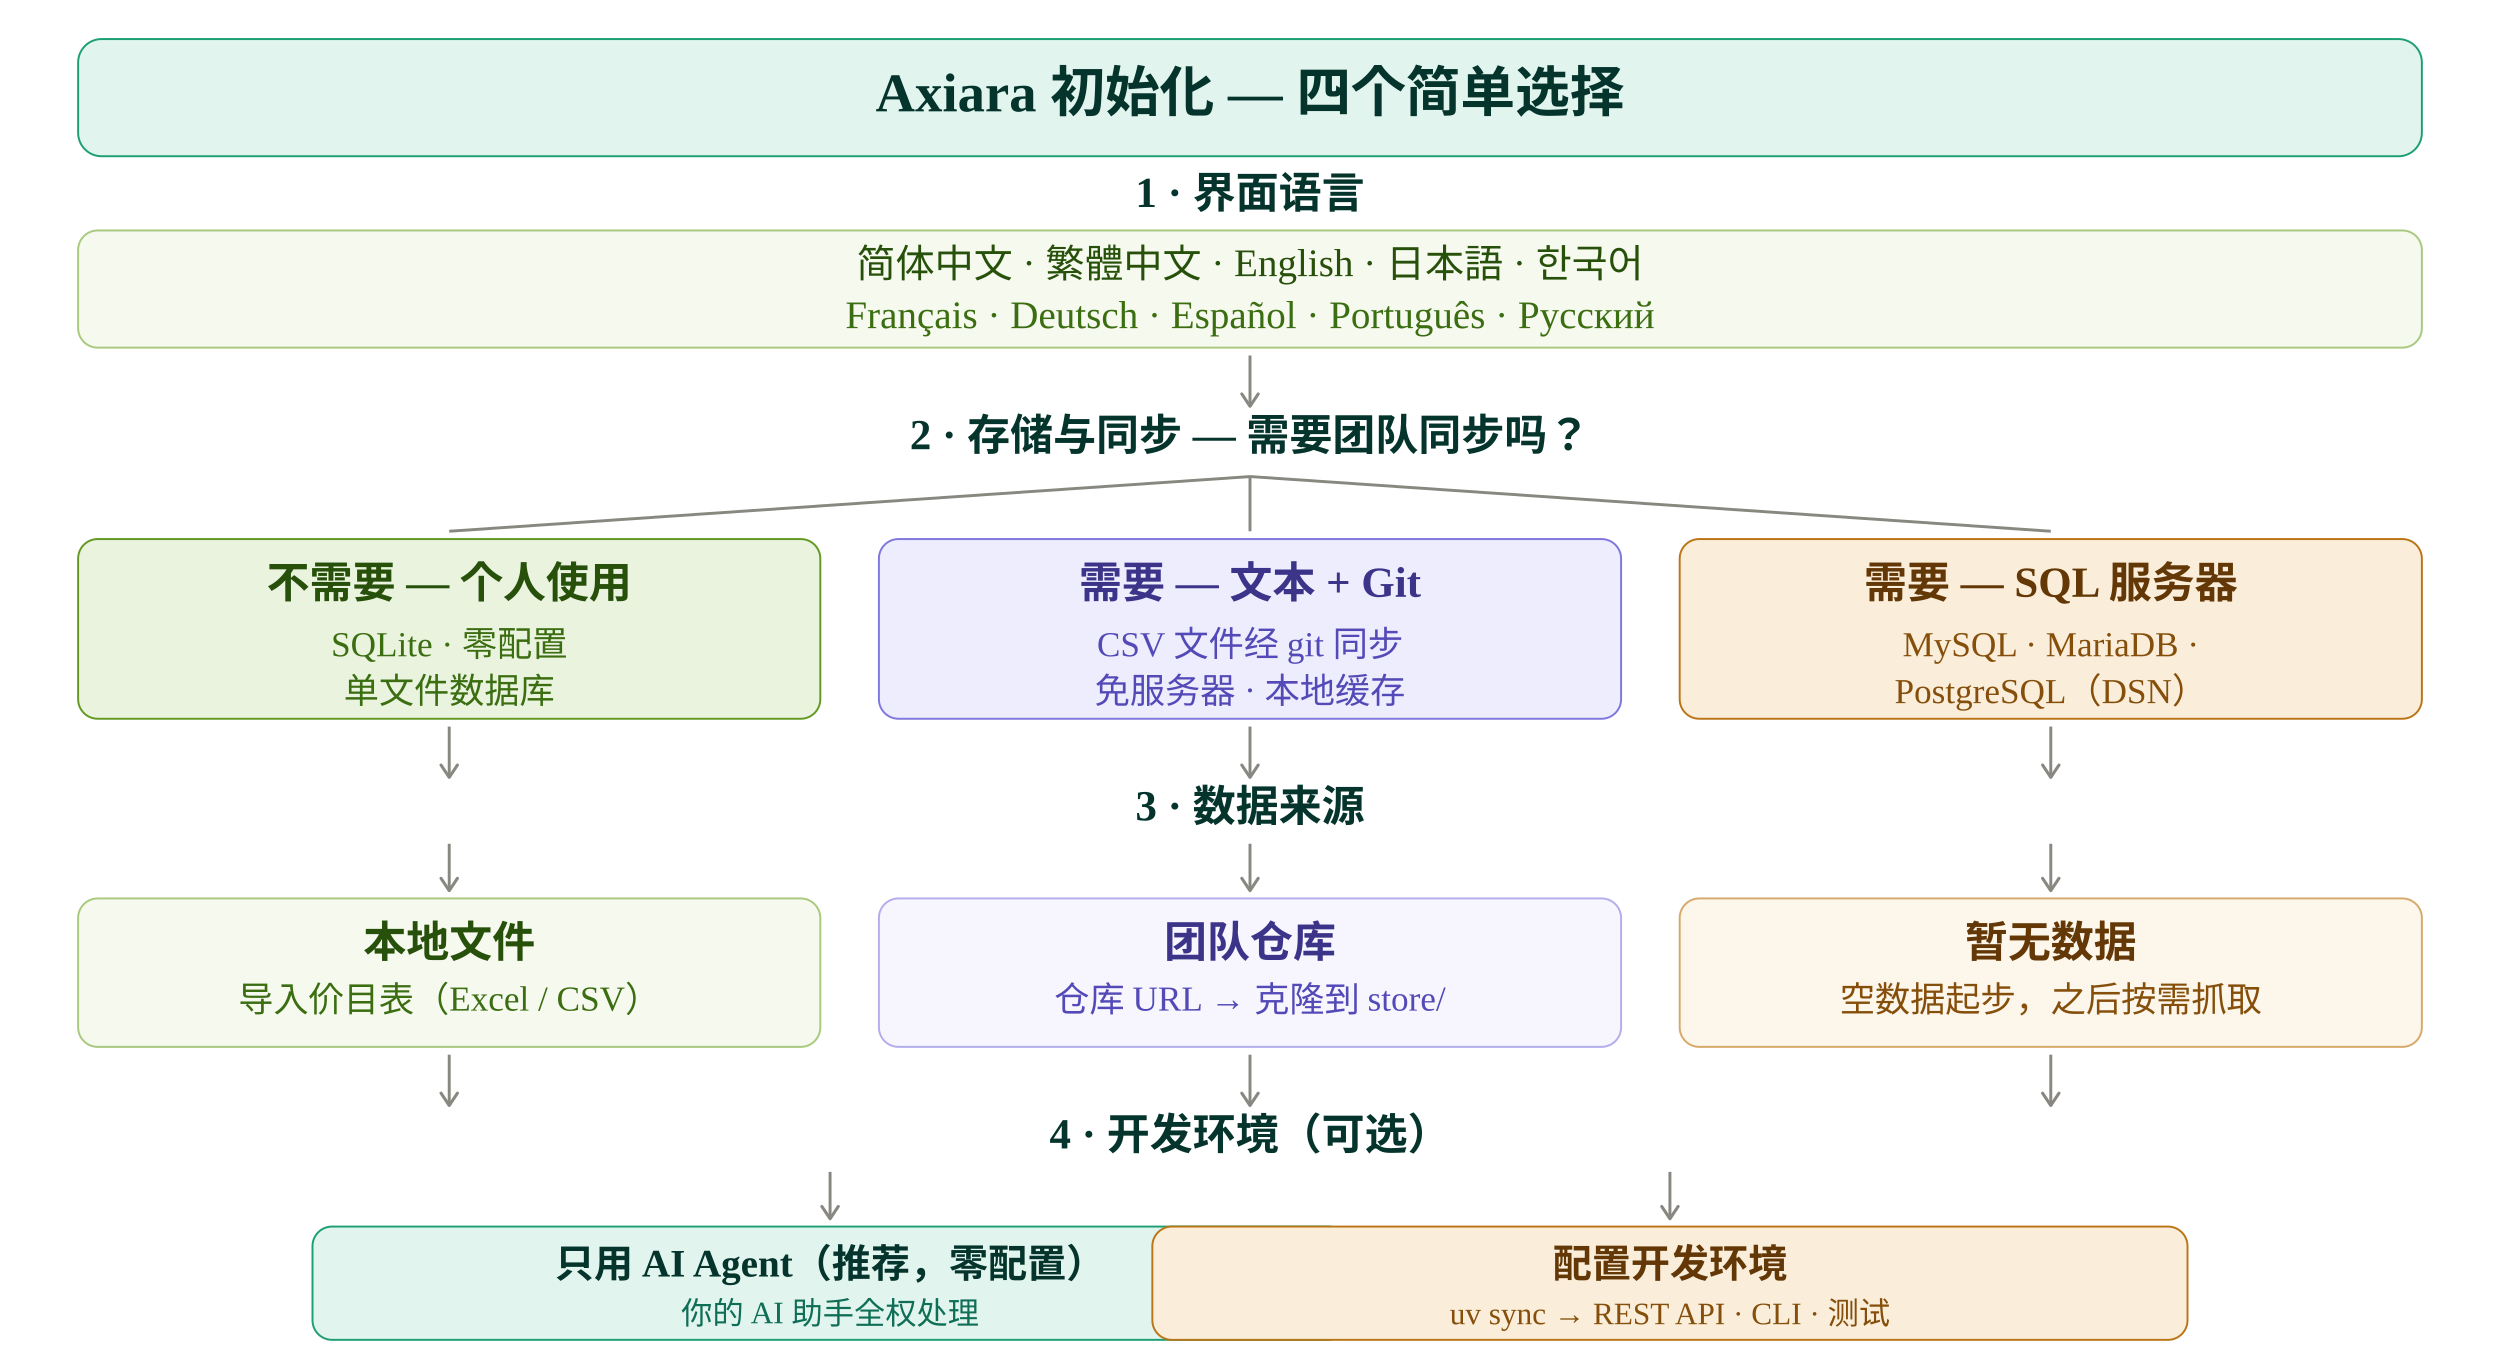
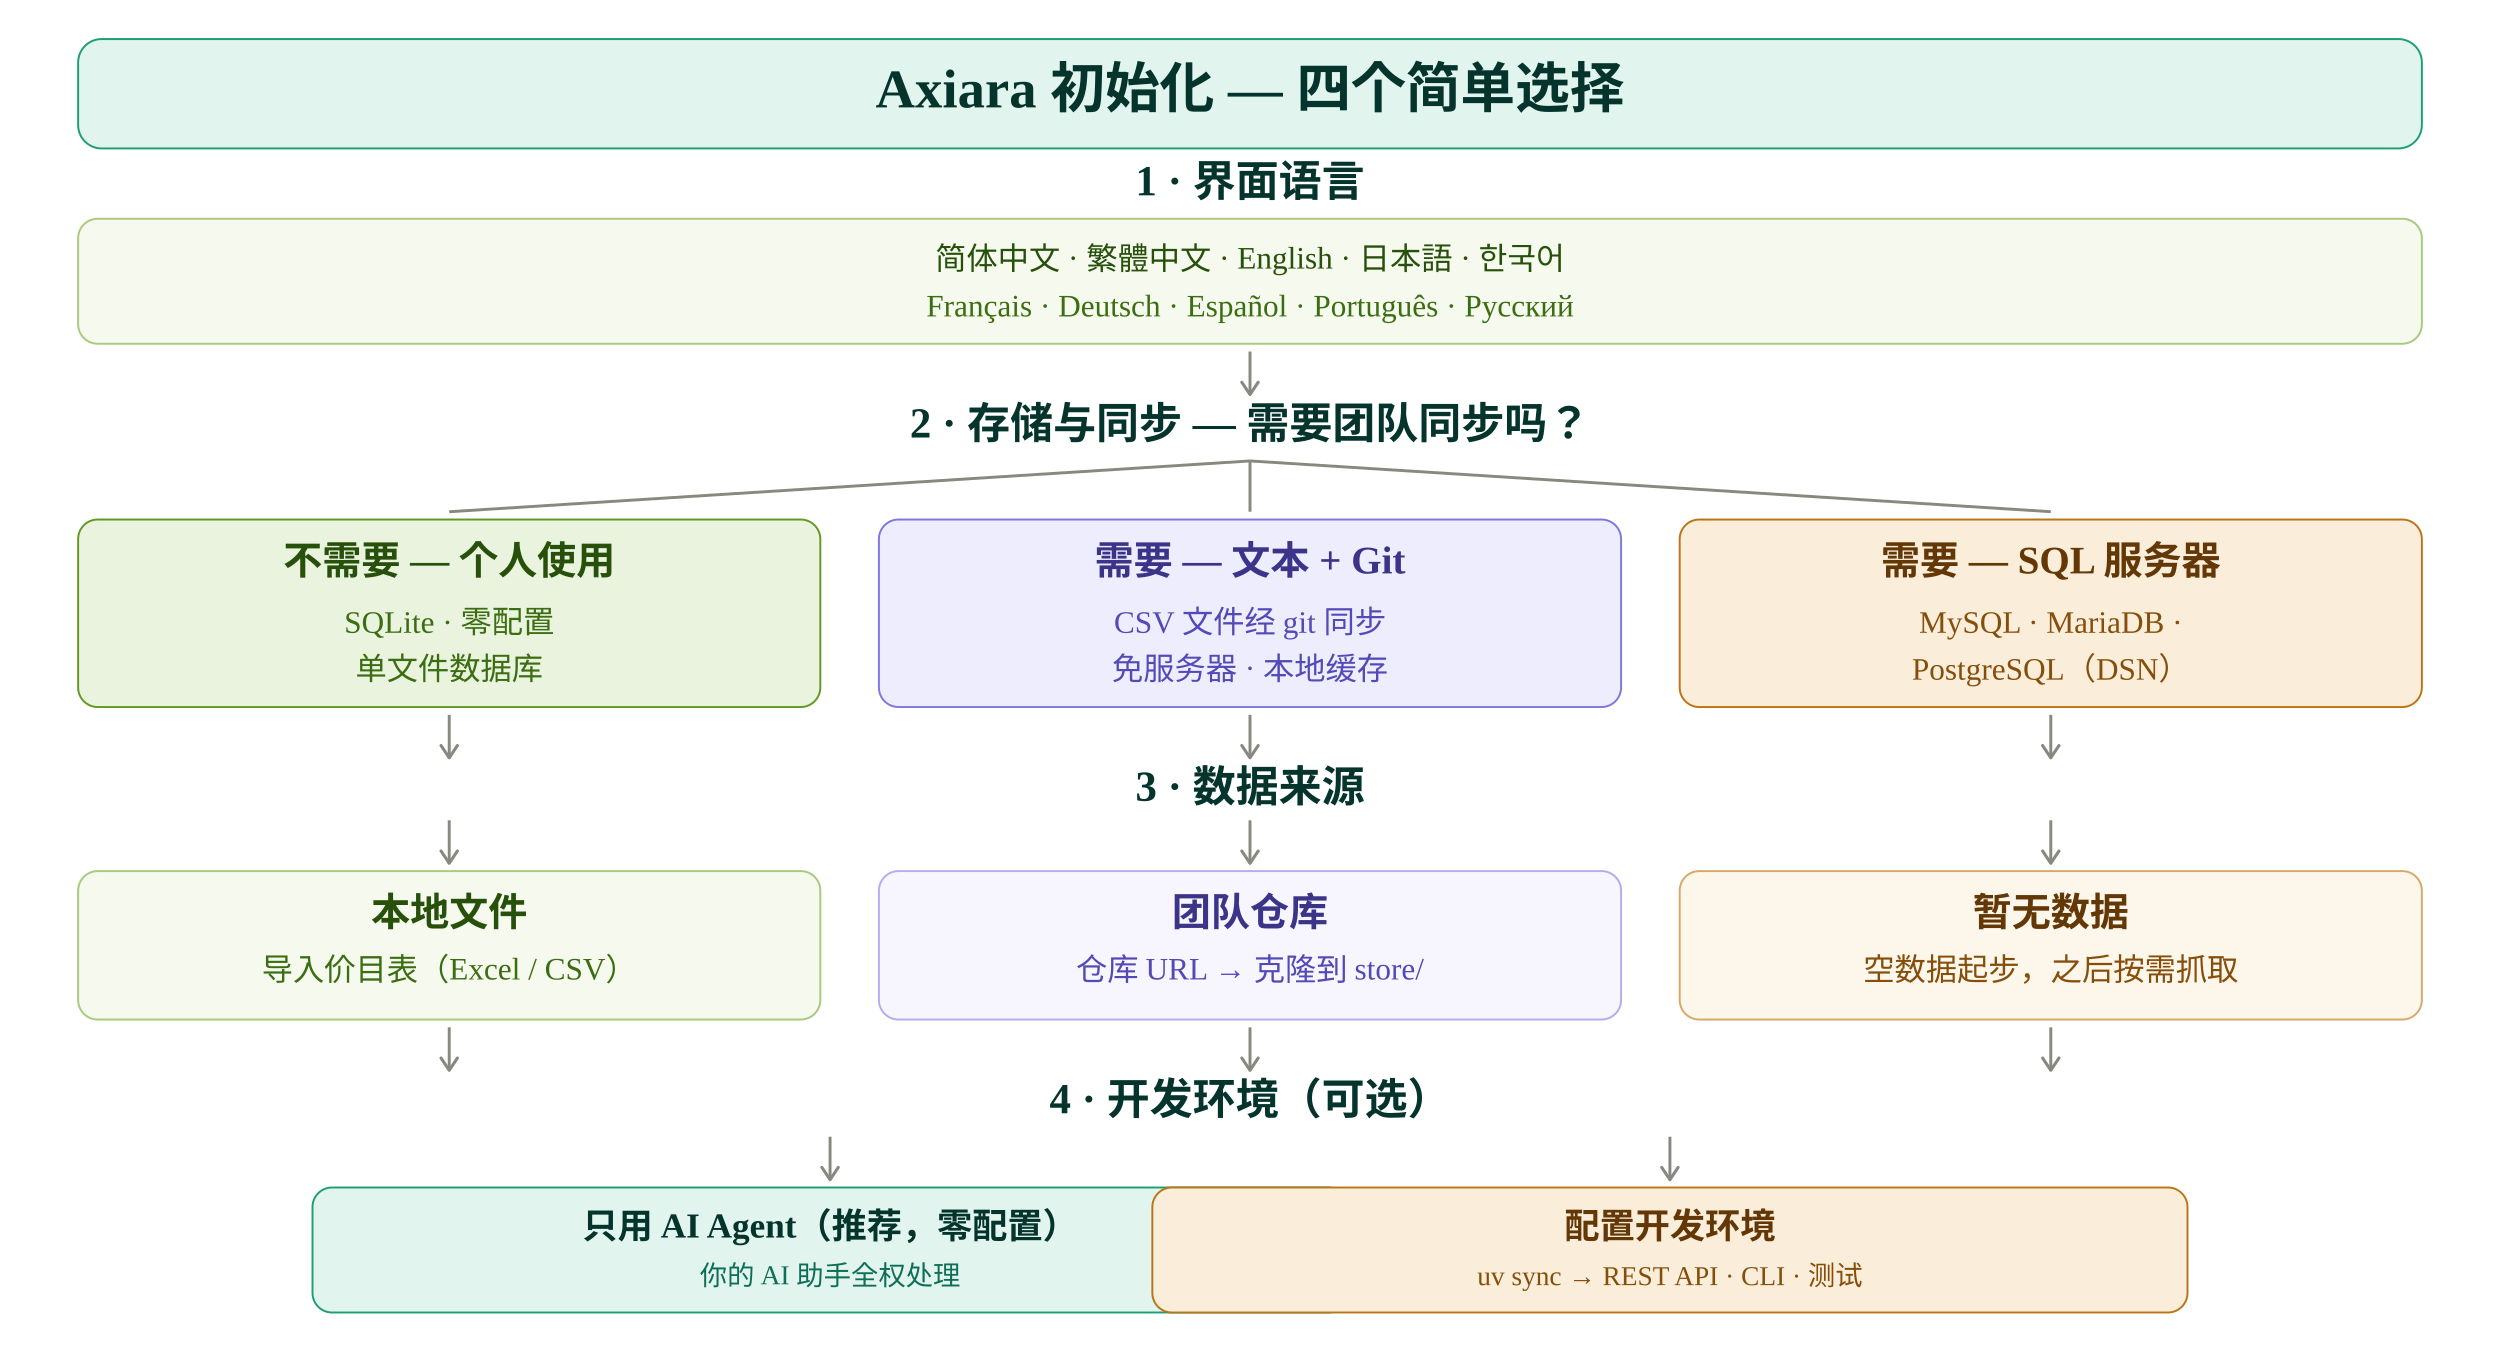
<svg xmlns="http://www.w3.org/2000/svg" viewBox="0 0 1280 700" width="100%" role="img">
  <defs>
    <marker id="arrow" viewBox="0 0 10 10" refX="8" refY="5" markerWidth="7" markerHeight="7" orient="auto-start-reverse">
      <path d="M2 1L8 5L2 9" fill="none" stroke="context-stroke" stroke-width="1.5" stroke-linecap="round" stroke-linejoin="round" />
    </marker>
  </defs>
-   <rect x="40" y="20" width="1200" height="60" rx="12" fill="#E1F5EE" stroke="#1D9E75" stroke-width="1" />
-   <text x="640" y="57" font-size="28" font-weight="600" fill="#04342C" text-anchor="middle">Axiara 初始化 — 四个简单选择</text>
-   <text x="640" y="106" font-size="22" font-weight="600" fill="#04342C" text-anchor="middle">1 · 界面语言</text>
-   <rect x="40" y="118" width="1200" height="60" rx="10" fill="#F6F9EE" stroke="#A8C97E" stroke-width="1" />
-   <text x="640" y="142" font-size="20" fill="#27500A" text-anchor="middle">简体中文 · 繁體中文 · English · 日本語 · 한국어</text>
-   <text x="640" y="168" font-size="20" fill="#3B6D11" text-anchor="middle">Français · Deutsch · Español · Português · Русский</text>
-   <line x1="640" y1="182" x2="640" y2="208" stroke="#888780" stroke-width="1.5" marker-end="url(#arrow)" />
-   <text x="640" y="230" font-size="22" font-weight="600" fill="#04342C" text-anchor="middle">2 · 存储与同步 — 需要团队同步吗？</text>
-   <line x1="640" y1="244" x2="230" y2="272" stroke="#888780" stroke-width="1.5" />
-   <line x1="640" y1="244" x2="640" y2="272" stroke="#888780" stroke-width="1.5" />
-   <line x1="640" y1="244" x2="1050" y2="272" stroke="#888780" stroke-width="1.5" />
-   <rect x="40" y="276" width="380" height="92" rx="10" fill="#EAF3DE" stroke="#639922" stroke-width="1" />
-   <text x="230" y="306" font-size="22" font-weight="600" fill="#27500A" text-anchor="middle">不需要 — 个人使用</text>
-   <text x="230" y="336" font-size="18" fill="#3B6D11" text-anchor="middle">SQLite · 零配置</text>
-   <text x="230" y="360" font-size="18" fill="#3B6D11" text-anchor="middle">单文件数据库</text>
-   <rect x="450" y="276" width="380" height="92" rx="10" fill="#EEEDFE" stroke="#7F77DD" stroke-width="1" />
-   <text x="640" y="306" font-size="22" font-weight="600" fill="#3C3489" text-anchor="middle">需要 — 文本 + Git</text>
-   <text x="640" y="336" font-size="18" fill="#534AB7" text-anchor="middle">CSV 文件经 git 同步</text>
-   <text x="640" y="360" font-size="18" fill="#534AB7" text-anchor="middle">免服务器 · 本地缓存</text>
-   <rect x="860" y="276" width="380" height="92" rx="10" fill="#FAEEDA" stroke="#BA7517" stroke-width="1" />
-   <text x="1050" y="306" font-size="22" font-weight="600" fill="#633806" text-anchor="middle">需要 — SQL 服务器</text>
-   <text x="1050" y="336" font-size="18" fill="#854F0B" text-anchor="middle">MySQL · MariaDB ·</text>
-   <text x="1050" y="360" font-size="18" fill="#854F0B" text-anchor="middle">PostgreSQL（DSN）</text>
-   <line x1="230" y1="372" x2="230" y2="398" stroke="#888780" stroke-width="1.5" marker-end="url(#arrow)" />
-   <line x1="640" y1="372" x2="640" y2="398" stroke="#888780" stroke-width="1.5" marker-end="url(#arrow)" />
-   <line x1="1050" y1="372" x2="1050" y2="398" stroke="#888780" stroke-width="1.5" marker-end="url(#arrow)" />
-   <text x="640" y="420" font-size="22" font-weight="600" fill="#04342C" text-anchor="middle">3 · 数据来源</text>
-   <line x1="230" y1="432" x2="230" y2="456" stroke="#888780" stroke-width="1.5" marker-end="url(#arrow)" />
-   <line x1="640" y1="432" x2="640" y2="456" stroke="#888780" stroke-width="1.5" marker-end="url(#arrow)" />
-   <line x1="1050" y1="432" x2="1050" y2="456" stroke="#888780" stroke-width="1.5" marker-end="url(#arrow)" />
-   <rect x="40" y="460" width="380" height="76" rx="10" fill="#F6F9EE" stroke="#A8C97E" stroke-width="1" />
-   <text x="230" y="490" font-size="22" font-weight="600" fill="#27500A" text-anchor="middle">本地文件</text>
-   <text x="230" y="518" font-size="18" fill="#3B6D11" text-anchor="middle">导入价目表（Excel / CSV）</text>
-   <rect x="450" y="460" width="380" height="76" rx="10" fill="#F7F6FE" stroke="#B3ADEB" stroke-width="1" />
-   <text x="640" y="490" font-size="22" font-weight="600" fill="#3C3489" text-anchor="middle">团队仓库</text>
-   <text x="640" y="518" font-size="18" fill="#534AB7" text-anchor="middle">仓库 URL → 克隆到 store/</text>
-   <rect x="860" y="460" width="380" height="76" rx="10" fill="#FDF6EA" stroke="#D6A96B" stroke-width="1" />
-   <text x="1050" y="490" font-size="22" font-weight="600" fill="#633806" text-anchor="middle">暂无数据</text>
-   <text x="1050" y="518" font-size="18" fill="#854F0B" text-anchor="middle">空数据起步，之后按需抓取</text>
-   <line x1="230" y1="540" x2="230" y2="566" stroke="#888780" stroke-width="1.5" marker-end="url(#arrow)" />
-   <line x1="640" y1="540" x2="640" y2="566" stroke="#888780" stroke-width="1.5" marker-end="url(#arrow)" />
-   <line x1="1050" y1="540" x2="1050" y2="566" stroke="#888780" stroke-width="1.5" marker-end="url(#arrow)" />
-   <text x="640" y="588" font-size="22" font-weight="600" fill="#04342C" text-anchor="middle">4 · 开发环境（可选）</text>
-   <line x1="425" y1="600" x2="425" y2="624" stroke="#888780" stroke-width="1.5" marker-end="url(#arrow)" />
-   <line x1="855" y1="600" x2="855" y2="624" stroke="#888780" stroke-width="1.5" marker-end="url(#arrow)" />
-   <rect x="160" y="628" width="530" height="58" rx="10" fill="#E1F5EE" stroke="#1D9E75" stroke-width="1" />
-   <text x="425" y="654" font-size="20" font-weight="600" fill="#04342C" text-anchor="middle">只用 AI Agent（推荐，零配置）</text>
-   <text x="425" y="678" font-size="16" fill="#0F6E56" text-anchor="middle">你的 AI 助手全权处理</text>
-   <rect x="590" y="628" width="530" height="58" rx="10" fill="#FAEEDA" stroke="#BA7517" stroke-width="1" />
-   <text x="855" y="654" font-size="20" font-weight="600" fill="#633806" text-anchor="middle">配置开发环境</text>
-   <text x="855" y="678" font-size="16" fill="#854F0B" text-anchor="middle">uv sync → REST API · CLI · 测试</text>
+   <rect x="40" y="20" width="1200" height="56" rx="12" fill="#E1F5EE" stroke="#1D9E75" stroke-width="1" />
+   <text x="640" y="55" font-size="28" font-weight="600" fill="#04342C" text-anchor="middle">Axiara 初始化 — 四个简单选择</text>
+   <text x="640" y="100" font-size="22" font-weight="600" fill="#04342C" text-anchor="middle">1 · 界面语言</text>
+   <rect x="40" y="112" width="1200" height="64" rx="10" fill="#F6F9EE" stroke="#A8C97E" stroke-width="1" />
+   <text x="640" y="138" font-size="16" fill="#27500A" text-anchor="middle">简体中文 · 繁體中文 · English · 日本語 · 한국어</text>
+   <text x="640" y="162" font-size="16" fill="#3B6D11" text-anchor="middle">Français · Deutsch · Español · Português · Русский</text>
+   <line x1="640" y1="180" x2="640" y2="202" stroke="#888780" stroke-width="1.5" marker-end="url(#arrow)" />
+   <text x="640" y="224" font-size="22" font-weight="600" fill="#04342C" text-anchor="middle">2 · 存储与同步 — 需要团队同步吗？</text>
+   <line x1="640" y1="236" x2="230" y2="262" stroke="#888780" stroke-width="1.5" />
+   <line x1="640" y1="236" x2="640" y2="262" stroke="#888780" stroke-width="1.5" />
+   <line x1="640" y1="236" x2="1050" y2="262" stroke="#888780" stroke-width="1.5" />
+   <rect x="40" y="266" width="380" height="96" rx="10" fill="#EAF3DE" stroke="#639922" stroke-width="1" />
+   <text x="230" y="294" font-size="20" font-weight="600" fill="#27500A" text-anchor="middle">不需要 — 个人使用</text>
+   <text x="230" y="324" font-size="16" fill="#3B6D11" text-anchor="middle">SQLite · 零配置</text>
+   <text x="230" y="348" font-size="16" fill="#3B6D11" text-anchor="middle">单文件数据库</text>
+   <rect x="450" y="266" width="380" height="96" rx="10" fill="#EEEDFE" stroke="#7F77DD" stroke-width="1" />
+   <text x="640" y="294" font-size="20" font-weight="600" fill="#3C3489" text-anchor="middle">需要 — 文本 + Git</text>
+   <text x="640" y="324" font-size="16" fill="#534AB7" text-anchor="middle">CSV 文件经 git 同步</text>
+   <text x="640" y="348" font-size="16" fill="#534AB7" text-anchor="middle">免服务器 · 本地缓存</text>
+   <rect x="860" y="266" width="380" height="96" rx="10" fill="#FAEEDA" stroke="#BA7517" stroke-width="1" />
+   <text x="1050" y="294" font-size="20" font-weight="600" fill="#633806" text-anchor="middle">需要 — SQL 服务器</text>
+   <text x="1050" y="324" font-size="16" fill="#854F0B" text-anchor="middle">MySQL · MariaDB ·</text>
+   <text x="1050" y="348" font-size="16" fill="#854F0B" text-anchor="middle">PostgreSQL（DSN）</text>
+   <line x1="230" y1="366" x2="230" y2="388" stroke="#888780" stroke-width="1.5" marker-end="url(#arrow)" />
+   <line x1="640" y1="366" x2="640" y2="388" stroke="#888780" stroke-width="1.5" marker-end="url(#arrow)" />
+   <line x1="1050" y1="366" x2="1050" y2="388" stroke="#888780" stroke-width="1.5" marker-end="url(#arrow)" />
+   <text x="640" y="410" font-size="22" font-weight="600" fill="#04342C" text-anchor="middle">3 · 数据来源</text>
+   <line x1="230" y1="420" x2="230" y2="442" stroke="#888780" stroke-width="1.5" marker-end="url(#arrow)" />
+   <line x1="640" y1="420" x2="640" y2="442" stroke="#888780" stroke-width="1.5" marker-end="url(#arrow)" />
+   <line x1="1050" y1="420" x2="1050" y2="442" stroke="#888780" stroke-width="1.5" marker-end="url(#arrow)" />
+   <rect x="40" y="446" width="380" height="76" rx="10" fill="#F6F9EE" stroke="#A8C97E" stroke-width="1" />
+   <text x="230" y="474" font-size="20" font-weight="600" fill="#27500A" text-anchor="middle">本地文件</text>
+   <text x="230" y="502" font-size="16" fill="#3B6D11" text-anchor="middle">导入价目表（Excel / CSV）</text>
+   <rect x="450" y="446" width="380" height="76" rx="10" fill="#F7F6FE" stroke="#B3ADEB" stroke-width="1" />
+   <text x="640" y="474" font-size="20" font-weight="600" fill="#3C3489" text-anchor="middle">团队仓库</text>
+   <text x="640" y="502" font-size="16" fill="#534AB7" text-anchor="middle">仓库 URL → 克隆到 store/</text>
+   <rect x="860" y="446" width="380" height="76" rx="10" fill="#FDF6EA" stroke="#D6A96B" stroke-width="1" />
+   <text x="1050" y="474" font-size="20" font-weight="600" fill="#633806" text-anchor="middle">暂无数据</text>
+   <text x="1050" y="502" font-size="16" fill="#854F0B" text-anchor="middle">空数据起步，之后按需抓取</text>
+   <line x1="230" y1="526" x2="230" y2="548" stroke="#888780" stroke-width="1.5" marker-end="url(#arrow)" />
+   <line x1="640" y1="526" x2="640" y2="548" stroke="#888780" stroke-width="1.5" marker-end="url(#arrow)" />
+   <line x1="1050" y1="526" x2="1050" y2="548" stroke="#888780" stroke-width="1.5" marker-end="url(#arrow)" />
+   <text x="640" y="570" font-size="22" font-weight="600" fill="#04342C" text-anchor="middle">4 · 开发环境（可选）</text>
+   <line x1="425" y1="582" x2="425" y2="604" stroke="#888780" stroke-width="1.5" marker-end="url(#arrow)" />
+   <line x1="855" y1="582" x2="855" y2="604" stroke="#888780" stroke-width="1.5" marker-end="url(#arrow)" />
+   <rect x="160" y="608" width="530" height="64" rx="10" fill="#E1F5EE" stroke="#1D9E75" stroke-width="1" />
+   <text x="425" y="634" font-size="18" font-weight="600" fill="#04342C" text-anchor="middle">只用 AI Agent（推荐，零配置）</text>
+   <text x="425" y="658" font-size="14" fill="#0F6E56" text-anchor="middle">你的 AI 助手全权处理</text>
+   <rect x="590" y="608" width="530" height="64" rx="10" fill="#FAEEDA" stroke="#BA7517" stroke-width="1" />
+   <text x="855" y="634" font-size="18" font-weight="600" fill="#633806" text-anchor="middle">配置开发环境</text>
+   <text x="855" y="658" font-size="14" fill="#854F0B" text-anchor="middle">uv sync → REST API · CLI · 测试</text>
</svg>
